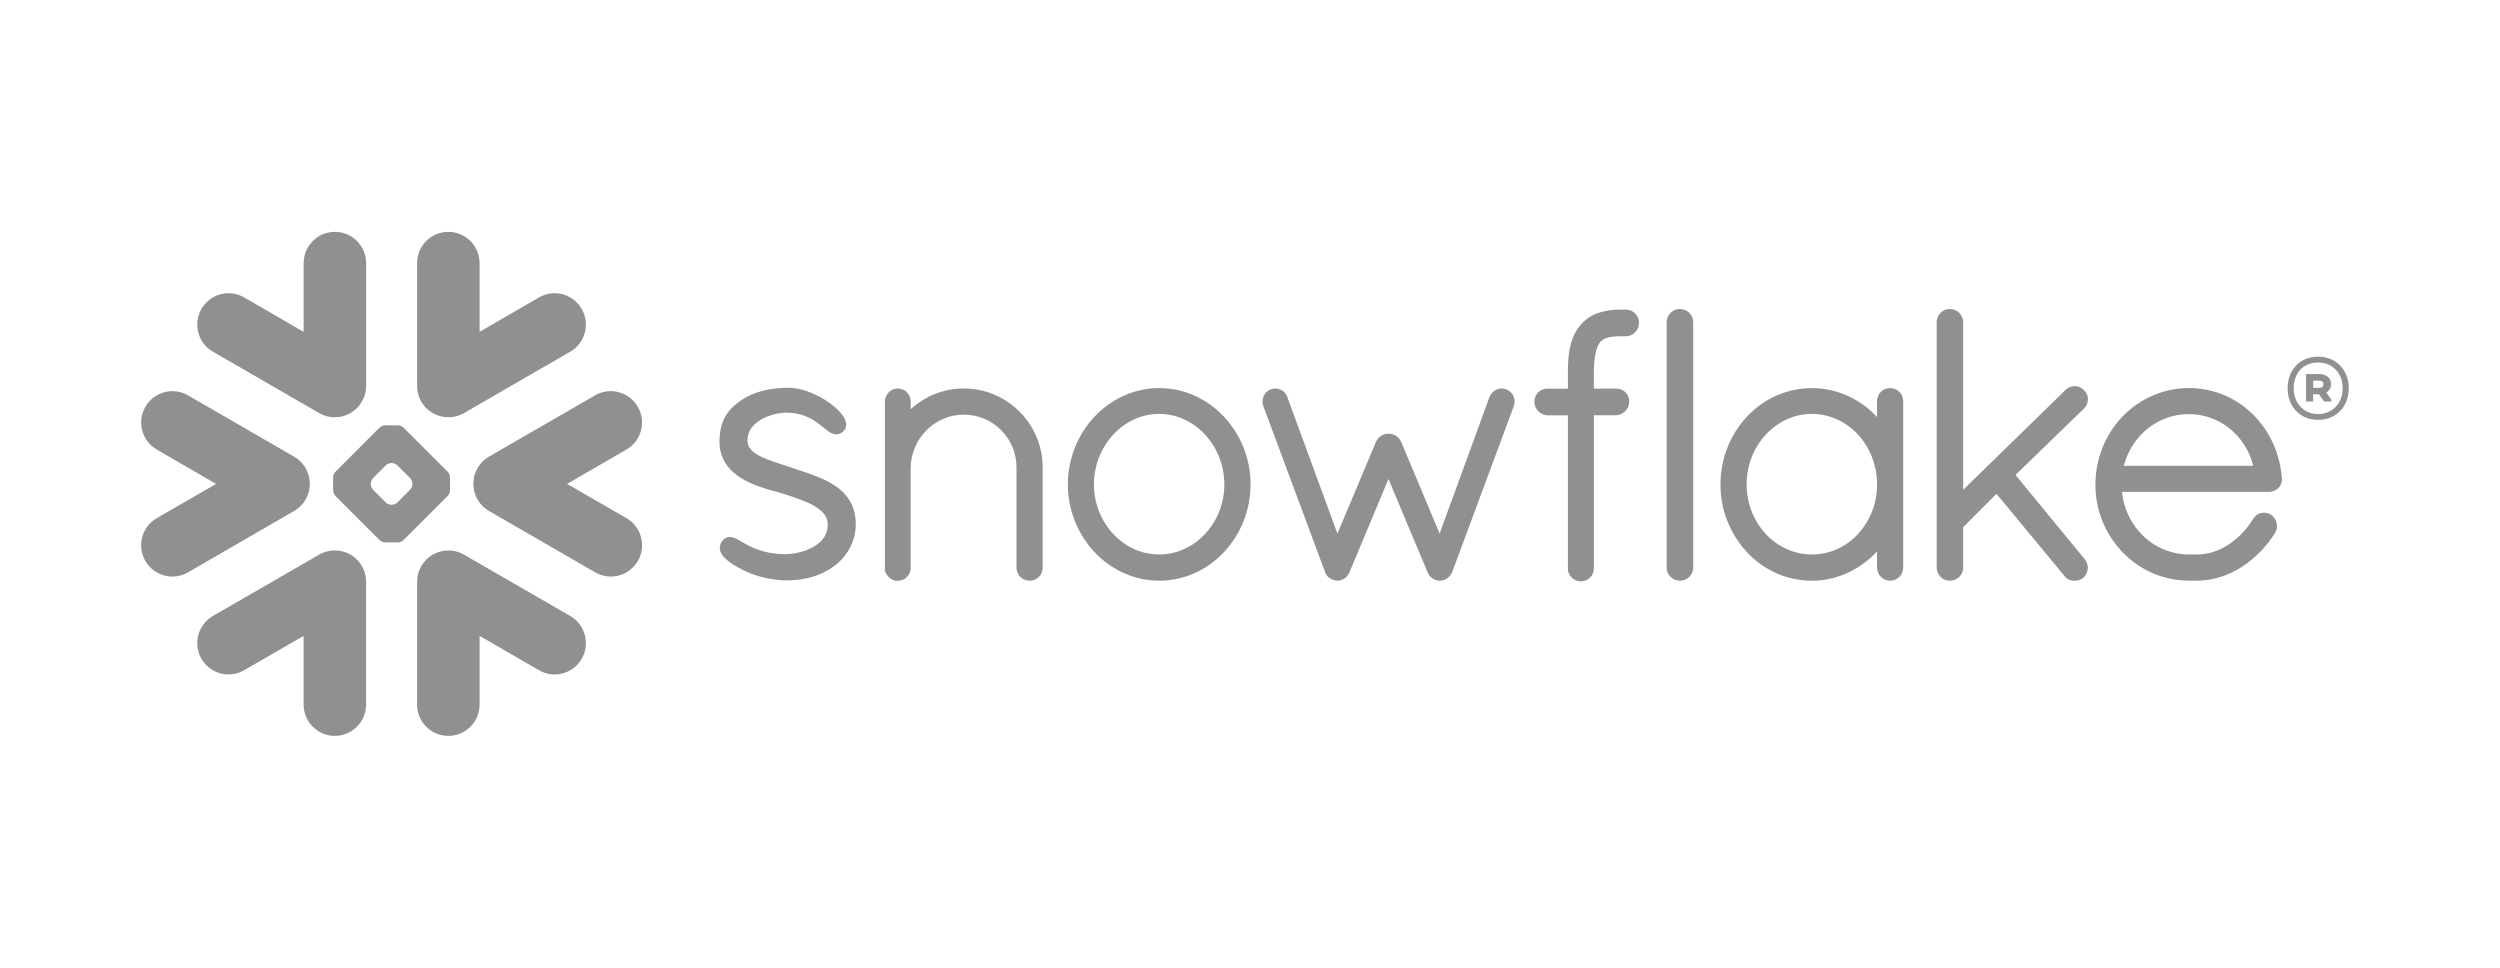
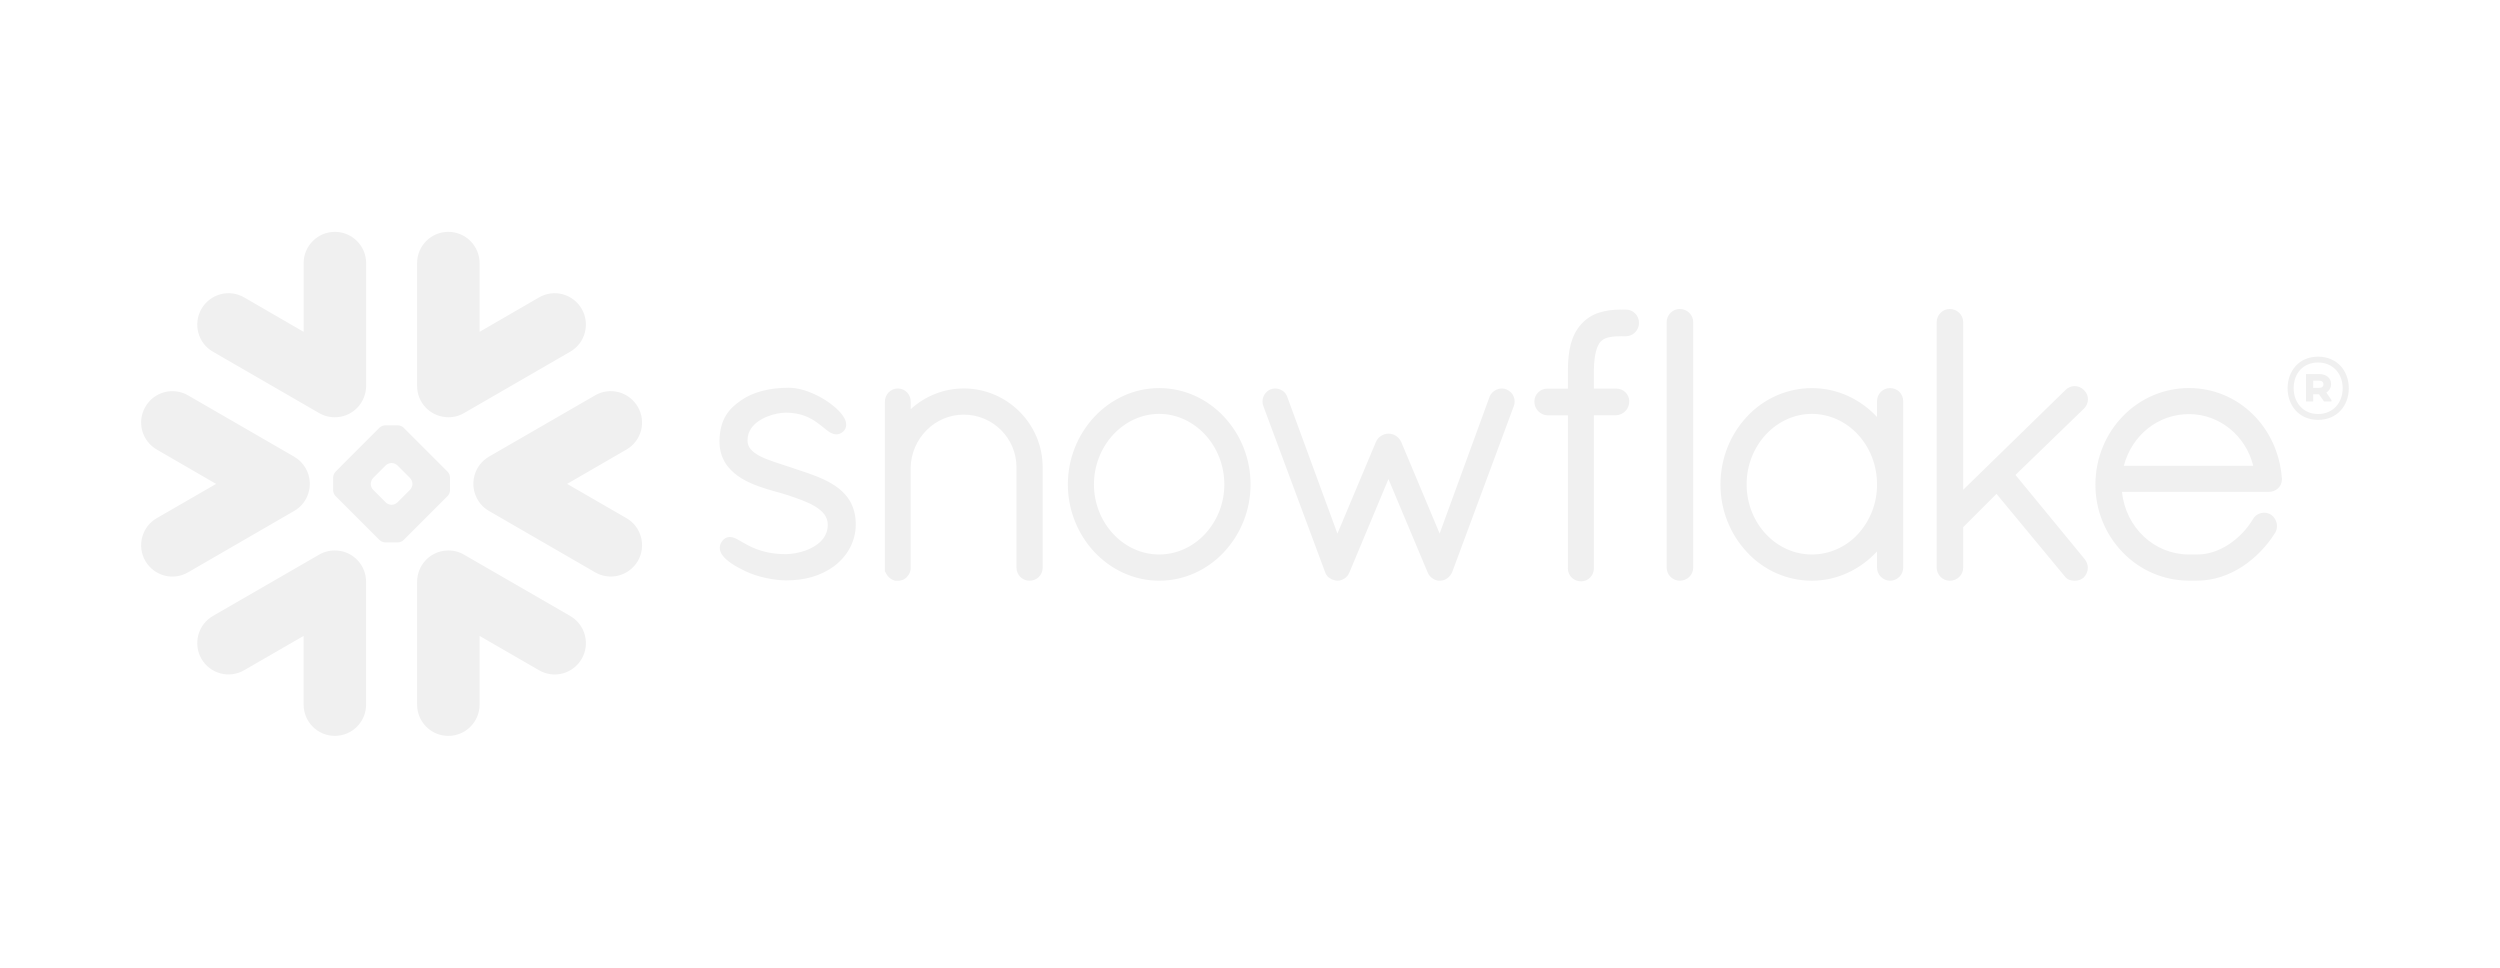
<svg xmlns="http://www.w3.org/2000/svg" width="248" height="96" viewBox="0 0 248 96" fill="none">
-   <path fill-rule="evenodd" clip-rule="evenodd" d="M230.045 37.765H229.468V38.476H230.045C230.314 38.476 230.487 38.354 230.487 38.128C230.487 37.887 230.325 37.765 230.045 37.765ZM228.756 37.106H230.06C230.77 37.106 231.241 37.495 231.241 38.103C231.244 38.272 231.201 38.438 231.118 38.585C231.035 38.732 230.915 38.853 230.77 38.937L231.28 39.678V39.825H230.541L230.045 39.112H229.468V39.825H228.756V37.106ZM232.393 38.515C232.393 37.062 231.428 35.961 229.948 35.961C228.497 35.961 227.532 37.009 227.532 38.515C227.532 39.953 228.497 41.071 229.948 41.071C231.428 41.071 232.393 39.968 232.393 38.515ZM233 38.515C233 40.223 231.859 41.651 229.953 41.651C228.06 41.651 226.93 40.214 226.93 38.515C226.93 36.809 228.057 35.381 229.953 35.381C231.859 35.384 233 36.807 233 38.515ZM62.144 44.595L56.258 48.002L62.144 51.401C62.496 51.601 62.804 51.871 63.052 52.194C63.3 52.517 63.482 52.887 63.588 53.282C63.693 53.677 63.72 54.09 63.667 54.496C63.614 54.901 63.481 55.292 63.277 55.646C62.858 56.359 62.181 56.877 61.389 57.089C60.598 57.301 59.757 57.189 59.046 56.779L48.505 50.685C47.83 50.299 47.326 49.664 47.098 48.912C46.995 48.586 46.947 48.244 46.958 47.902C46.965 47.657 47.001 47.413 47.066 47.168C47.276 46.41 47.769 45.73 48.501 45.302L59.038 39.217C59.75 38.804 60.593 38.693 61.385 38.907C62.177 39.12 62.855 39.641 63.271 40.357C64.135 41.842 63.63 43.735 62.144 44.595ZM56.571 61.108L46.038 55.026C45.495 54.708 44.868 54.566 44.243 54.619C43.468 54.672 42.742 55.02 42.209 55.594C41.677 56.168 41.38 56.925 41.376 57.713V69.894C41.376 71.612 42.757 73 44.474 73C46.189 73 47.575 71.609 47.575 69.894V63.082L53.473 66.489C54.183 66.904 55.026 67.017 55.819 66.805C56.611 66.593 57.289 66.073 57.706 65.356C58.561 63.872 58.057 61.968 56.571 61.108ZM44.416 49.194L40.036 53.572C39.886 53.714 39.691 53.797 39.486 53.807H38.201C37.997 53.795 37.803 53.712 37.652 53.572L33.273 49.194C33.137 49.045 33.057 48.851 33.047 48.648V47.357C33.057 47.152 33.137 46.956 33.273 46.804L37.649 42.424C37.801 42.286 37.994 42.205 38.198 42.195H39.486C39.69 42.204 39.885 42.285 40.036 42.424L44.416 46.804C44.552 46.956 44.632 47.152 44.642 47.357V48.648C44.642 48.819 44.542 49.069 44.416 49.194ZM40.915 47.979C40.901 47.773 40.819 47.578 40.683 47.426L39.416 46.16C39.263 46.022 39.069 45.941 38.866 45.931H38.815C38.613 45.942 38.42 46.023 38.27 46.16L37.003 47.426C36.869 47.579 36.791 47.774 36.781 47.979V48.029C36.781 48.206 36.878 48.451 37.003 48.576L38.27 49.844C38.396 49.969 38.639 50.076 38.815 50.076H38.866C39.07 50.064 39.263 49.982 39.416 49.844L40.683 48.576C40.82 48.426 40.902 48.233 40.915 48.029V47.979ZM21.117 34.884L31.653 40.974C32.221 41.303 32.85 41.431 33.452 41.381C34.227 41.327 34.953 40.977 35.485 40.403C36.017 39.828 36.316 39.071 36.321 38.282V26.103C36.321 24.391 34.931 23 33.222 23C31.507 23 30.121 24.391 30.121 26.103V32.918L24.219 29.503C23.508 29.09 22.665 28.978 21.873 29.191C21.081 29.403 20.403 29.923 19.986 30.639C19.782 30.992 19.649 31.383 19.596 31.789C19.542 32.195 19.569 32.608 19.674 33.003C19.779 33.398 19.961 33.768 20.209 34.092C20.457 34.415 20.766 34.683 21.117 34.884ZM44.243 41.381C44.847 41.431 45.475 41.303 46.038 40.974L56.571 34.886C56.923 34.684 57.231 34.414 57.479 34.091C57.727 33.768 57.909 33.398 58.014 33.003C58.12 32.608 58.147 32.196 58.094 31.79C58.041 31.384 57.909 30.992 57.706 30.639C57.288 29.924 56.611 29.404 55.819 29.191C55.027 28.979 54.184 29.091 53.473 29.503L47.575 32.918V26.103C47.575 24.391 46.189 23 44.474 23C42.757 23 41.376 24.391 41.376 26.103V38.281C41.371 39.917 42.635 41.26 44.243 41.379V41.381ZM33.452 54.618C32.825 54.564 32.198 54.706 31.653 55.024L21.117 61.107C20.766 61.308 20.457 61.578 20.21 61.902C19.962 62.225 19.78 62.596 19.675 62.991C19.569 63.386 19.542 63.799 19.595 64.205C19.648 64.611 19.779 65.002 19.983 65.356C20.401 66.071 21.079 66.59 21.871 66.801C22.663 67.013 23.505 66.9 24.216 66.488L30.118 63.08V69.892C30.118 71.611 31.504 72.998 33.219 72.998C34.928 72.998 36.317 71.608 36.317 69.892V57.713C36.315 56.925 36.018 56.167 35.486 55.593C34.955 55.019 34.228 54.67 33.453 54.618H33.452ZM30.595 48.912C30.696 48.585 30.743 48.244 30.734 47.902C30.717 47.37 30.564 46.851 30.292 46.396C30.02 45.94 29.636 45.564 29.179 45.302L18.652 39.218C17.166 38.362 15.271 38.87 14.419 40.359C13.558 41.843 14.068 43.737 15.554 44.596L21.438 48.004L15.551 51.402C15.199 51.603 14.89 51.872 14.642 52.195C14.394 52.518 14.212 52.888 14.106 53.283C14 53.678 13.973 54.091 14.027 54.497C14.08 54.903 14.212 55.294 14.416 55.647C14.834 56.362 15.512 56.881 16.304 57.093C17.096 57.304 17.938 57.192 18.649 56.78L29.179 50.687C29.893 50.28 30.374 49.635 30.595 48.912ZM161.28 30.711H160.989C160.95 30.711 160.913 30.715 160.875 30.718C160.838 30.715 160.802 30.711 160.762 30.711C160.015 30.711 159.287 30.798 158.608 31.023C157.928 31.237 157.319 31.635 156.846 32.175L156.843 32.17V32.178C156.348 32.728 156.024 33.386 155.822 34.134C155.625 34.884 155.544 35.729 155.536 36.693V38.556H153.486C153.152 38.553 152.83 38.684 152.59 38.921C152.351 39.158 152.214 39.482 152.208 39.821C152.205 40.178 152.339 40.522 152.581 40.781C152.825 41.032 153.153 41.183 153.5 41.203H155.536V56.35L155.533 56.386C155.533 56.743 155.679 57.069 155.919 57.304C156.157 57.533 156.491 57.669 156.853 57.669C157.188 57.668 157.508 57.531 157.745 57.29C157.981 57.049 158.114 56.723 158.114 56.383V41.195H160.317C160.663 41.179 160.99 41.032 161.233 40.784C161.356 40.66 161.454 40.513 161.52 40.35C161.586 40.188 161.62 40.014 161.62 39.839V39.788C161.614 39.106 161.043 38.548 160.333 38.548H158.112V36.693C158.128 35.873 158.212 35.259 158.334 34.814C158.453 34.364 158.617 34.083 158.762 33.907C158.936 33.725 159.154 33.591 159.393 33.518C159.698 33.418 160.122 33.358 160.693 33.358H160.761C160.793 33.358 160.83 33.35 160.862 33.35C160.901 33.35 160.939 33.358 160.981 33.358H161.269C162 33.358 162.589 32.764 162.589 32.034C162.59 31.86 162.557 31.686 162.492 31.525C162.426 31.363 162.33 31.217 162.208 31.093C162.086 30.97 161.941 30.873 161.782 30.807C161.623 30.741 161.452 30.709 161.28 30.711ZM206.729 40.535C206.853 40.414 206.952 40.269 207.021 40.109C207.089 39.949 207.125 39.776 207.127 39.601C207.126 39.43 207.09 39.261 207.02 39.105C206.951 38.949 206.851 38.809 206.725 38.695H206.729C206.725 38.689 206.721 38.689 206.721 38.689C206.721 38.681 206.715 38.681 206.715 38.681H206.71C206.47 38.438 206.145 38.301 205.806 38.3C205.464 38.303 205.137 38.443 204.895 38.689L194.748 48.588V31.953C194.748 31.237 194.149 30.651 193.413 30.651C193.244 30.651 193.076 30.685 192.92 30.751C192.763 30.817 192.621 30.914 192.502 31.036C192.26 31.278 192.121 31.608 192.117 31.953V56.312C192.119 56.482 192.154 56.651 192.22 56.807C192.286 56.964 192.382 57.106 192.502 57.225C192.745 57.469 193.072 57.607 193.413 57.61C194.149 57.61 194.748 57.032 194.748 56.316V52.293L198.051 48.99L204.787 57.126C204.911 57.313 205.084 57.441 205.256 57.51C205.45 57.582 205.641 57.61 205.809 57.61C206.114 57.616 206.412 57.519 206.656 57.333L206.672 57.322L206.688 57.305C206.82 57.178 206.926 57.026 206.999 56.857C207.072 56.688 207.111 56.507 207.113 56.322C207.11 56.006 206.997 55.7 206.793 55.46V55.457L199.936 47.113L206.721 40.542H206.729V40.537V40.535ZM188.409 38.86C188.649 39.095 188.797 39.429 188.797 39.792V56.312C188.796 56.481 188.762 56.65 188.696 56.806C188.631 56.963 188.536 57.105 188.417 57.224C188.172 57.468 187.843 57.606 187.5 57.608C187.158 57.606 186.83 57.468 186.586 57.224C186.465 57.106 186.368 56.964 186.302 56.807C186.236 56.651 186.202 56.482 186.201 56.312V54.701C184.568 56.466 182.274 57.608 179.736 57.608C178.531 57.607 177.339 57.356 176.233 56.869C175.127 56.383 174.131 55.672 173.306 54.78C171.607 52.966 170.663 50.557 170.671 48.054C170.671 45.446 171.672 43.056 173.306 41.323C174.132 40.432 175.128 39.723 176.234 39.238C177.34 38.752 178.532 38.502 179.736 38.501C182.274 38.501 184.568 39.609 186.201 41.367V39.795C186.2 39.623 186.234 39.452 186.299 39.293C186.365 39.135 186.461 38.991 186.582 38.87C186.703 38.749 186.847 38.655 187.004 38.591C187.162 38.528 187.331 38.497 187.5 38.501C187.845 38.501 188.172 38.634 188.409 38.86ZM186.201 48.054C186.201 46.101 185.465 44.351 184.288 43.085C183.113 41.826 181.498 41.06 179.736 41.057C177.987 41.057 176.38 41.826 175.191 43.085C173.946 44.431 173.257 46.209 173.266 48.054C173.266 50.005 174.013 51.741 175.191 52.996C176.372 54.251 177.984 55.005 179.736 55.005C180.59 55.004 181.435 54.825 182.218 54.48C183.001 54.135 183.707 53.631 184.291 52.999C185.53 51.66 186.213 49.89 186.201 48.054ZM81.777 47.59C80.728 47.093 79.54 46.73 78.355 46.335C77.264 45.965 76.158 45.652 75.368 45.238C74.971 45.026 74.661 44.801 74.46 44.548C74.256 44.309 74.147 44.004 74.152 43.688C74.155 43.21 74.29 42.826 74.524 42.481C74.88 41.971 75.476 41.571 76.126 41.317C76.768 41.057 77.465 40.935 77.964 40.935C79.436 40.938 80.367 41.428 81.081 41.938C81.432 42.193 81.731 42.456 82.014 42.668C82.157 42.779 82.293 42.881 82.451 42.956C82.599 43.028 82.775 43.088 82.966 43.088C83.087 43.088 83.206 43.067 83.317 43.02C83.432 42.972 83.539 42.906 83.632 42.823C83.728 42.732 83.808 42.625 83.867 42.506C83.916 42.387 83.941 42.261 83.942 42.132C83.936 41.904 83.874 41.68 83.762 41.482C83.565 41.126 83.263 40.784 82.879 40.438C82.237 39.881 81.517 39.423 80.742 39.079C79.928 38.714 79.056 38.465 78.226 38.465C76.298 38.465 74.691 38.903 73.523 39.709C72.914 40.131 72.378 40.59 72.002 41.226C71.617 41.864 71.401 42.649 71.374 43.674V43.812C71.369 44.804 71.689 45.624 72.191 46.267C72.952 47.234 74.084 47.809 75.194 48.219C76.298 48.629 77.408 48.873 78.104 49.107C79.088 49.434 80.132 49.79 80.898 50.26C81.278 50.501 81.583 50.76 81.791 51.044C81.991 51.335 82.106 51.638 82.114 52.018V52.047C82.111 52.601 81.95 53.032 81.68 53.402C81.273 53.957 80.602 54.358 79.889 54.618C79.269 54.838 78.618 54.958 77.961 54.974C76.28 54.974 75.157 54.568 74.338 54.161C73.928 53.957 73.599 53.755 73.297 53.583C73.157 53.501 73.012 53.428 72.863 53.366C72.715 53.304 72.556 53.271 72.396 53.269C72.284 53.27 72.174 53.291 72.07 53.332C71.964 53.376 71.866 53.439 71.782 53.518C71.668 53.625 71.573 53.752 71.501 53.893C71.435 54.031 71.401 54.183 71.401 54.337C71.401 54.593 71.494 54.822 71.632 55.035C71.843 55.34 72.156 55.61 72.543 55.883C72.946 56.152 73.423 56.415 73.972 56.677C75.196 57.255 76.762 57.558 77.954 57.575H77.957C79.809 57.575 81.406 57.149 82.753 56.157V56.152H82.756C84.075 55.16 84.892 53.683 84.892 52.015C84.892 51.098 84.677 50.321 84.304 49.687C83.737 48.726 82.818 48.09 81.777 47.59ZM166.632 30.65C166.462 30.65 166.294 30.684 166.137 30.75C165.98 30.816 165.838 30.912 165.718 31.034C165.597 31.154 165.501 31.296 165.435 31.454C165.369 31.611 165.334 31.78 165.333 31.951V56.31C165.333 56.481 165.367 56.65 165.433 56.807C165.499 56.964 165.596 57.106 165.718 57.224C165.962 57.467 166.29 57.605 166.632 57.608C167.368 57.608 167.964 57.03 167.967 56.315V31.951C167.964 31.233 167.371 30.65 166.632 30.65ZM226.366 47.438V47.568C226.366 47.927 226.205 48.251 225.96 48.463C225.71 48.68 225.391 48.798 225.062 48.794H210.501C210.871 52.352 213.712 54.982 217.096 55.005H217.954C219.075 55.01 220.165 54.621 221.128 53.982C222.093 53.336 222.906 52.481 223.508 51.479C223.622 51.282 223.789 51.121 223.989 51.015C224.185 50.91 224.404 50.858 224.626 50.862C224.847 50.867 225.064 50.928 225.256 51.04L225.271 51.048L225.285 51.059C225.465 51.184 225.613 51.352 225.716 51.548C225.819 51.744 225.875 51.962 225.878 52.184C225.878 52.413 225.817 52.644 225.695 52.855L225.69 52.863L225.687 52.866C224.854 54.2 223.749 55.336 222.446 56.199C221.125 57.058 219.596 57.6 217.954 57.6H217.083C215.864 57.592 214.659 57.337 213.537 56.852C212.416 56.366 211.402 55.659 210.552 54.772C208.827 52.986 207.863 50.583 207.866 48.082C207.866 45.435 208.897 43.038 210.574 41.301C211.43 40.412 212.454 39.705 213.584 39.223C214.714 38.741 215.928 38.494 217.153 38.495C219.612 38.495 221.824 39.476 223.462 41.079C225.099 42.682 226.168 44.912 226.359 47.416L226.366 47.438ZM223.522 46.209C222.783 43.21 220.155 41.076 217.153 41.079C214.077 41.079 211.485 43.168 210.681 46.209H223.522ZM95.613 38.534C93.665 38.535 91.787 39.269 90.342 40.593V39.839C90.343 39.5 90.214 39.173 89.983 38.929C89.866 38.806 89.726 38.708 89.572 38.641C89.417 38.574 89.25 38.539 89.082 38.539C88.909 38.536 88.737 38.57 88.577 38.636C88.416 38.703 88.271 38.801 88.149 38.926C87.914 39.17 87.782 39.498 87.782 39.839V56.702L87.836 56.757L87.841 56.763C87.861 56.825 87.89 56.885 87.926 56.94C88.103 57.252 88.392 57.489 88.752 57.594L88.802 57.61H89.082C89.274 57.609 89.463 57.566 89.636 57.485C89.792 57.407 89.928 57.293 90.034 57.152H90.037C90.052 57.136 90.055 57.121 90.069 57.105C90.14 57.02 90.199 56.925 90.245 56.824C90.282 56.724 90.306 56.627 90.325 56.555L90.335 56.508V46.382C90.368 44.983 90.937 43.651 91.922 42.671C92.9 41.684 94.225 41.13 95.605 41.132C97.066 41.132 98.369 41.723 99.314 42.671C100.261 43.621 100.836 44.926 100.836 46.367V56.312C100.836 56.674 100.99 57.011 101.224 57.241C101.47 57.476 101.796 57.606 102.134 57.606C102.472 57.606 102.797 57.476 103.044 57.241C103.167 57.121 103.265 56.977 103.332 56.817C103.399 56.657 103.433 56.485 103.432 56.312V46.367C103.443 42.078 99.941 38.542 95.613 38.534ZM121.417 41.334C123.115 43.146 124.06 45.552 124.055 48.052C124.058 50.552 123.113 52.956 121.417 54.769C119.791 56.508 117.519 57.605 114.99 57.605C112.485 57.605 110.209 56.505 108.575 54.768C106.878 52.956 105.931 50.551 105.931 48.051C105.931 45.551 106.878 43.146 108.575 41.334C110.209 39.598 112.486 38.498 114.99 38.498C117.519 38.501 119.791 39.598 121.417 41.334ZM121.453 48.052C121.453 46.12 120.709 44.365 119.528 43.099C118.341 41.831 116.736 41.057 114.987 41.057C113.242 41.057 111.63 41.834 110.446 43.099C109.204 44.44 108.516 46.212 108.521 48.052C108.514 49.886 109.203 51.651 110.446 52.982C111.632 54.244 113.242 55.005 114.989 55.005C116.732 55.005 118.347 54.243 119.528 52.982C120.77 51.652 121.46 49.885 121.453 48.052ZM149.469 38.646L149.461 38.642L149.455 38.639C149.308 38.573 149.149 38.539 148.989 38.537C148.737 38.541 148.491 38.614 148.277 38.749C148.053 38.889 147.877 39.095 147.771 39.339V39.346L142.812 52.927L138.993 43.826L138.986 43.821C138.877 43.576 138.697 43.371 138.47 43.232C138.252 43.092 137.998 43.018 137.74 43.019C137.482 43.019 137.229 43.094 137.012 43.235C136.787 43.374 136.61 43.578 136.502 43.821L136.499 43.826L132.671 52.935L127.692 39.357H127.689C127.604 39.107 127.436 38.894 127.215 38.753C126.998 38.615 126.748 38.54 126.493 38.537C126.325 38.537 126.159 38.572 126.005 38.639H125.997L125.991 38.645C125.767 38.75 125.577 38.918 125.445 39.129C125.312 39.34 125.241 39.585 125.241 39.835C125.241 39.993 125.272 40.151 125.333 40.309L131.462 56.788V56.796C131.513 56.929 131.585 57.052 131.678 57.16C131.758 57.25 131.856 57.323 131.964 57.376C131.985 57.393 132.015 57.422 132.066 57.45C132.122 57.483 132.183 57.505 132.247 57.514C132.355 57.55 132.503 57.605 132.697 57.605C132.943 57.605 133.174 57.514 133.382 57.382C133.591 57.245 133.752 57.045 133.843 56.81L133.856 56.799L137.734 47.521L141.614 56.76H141.617C141.707 57.008 141.865 57.197 142.045 57.335C142.238 57.479 142.453 57.569 142.68 57.605H142.841C142.995 57.605 143.146 57.575 143.273 57.527C143.391 57.481 143.502 57.418 143.602 57.34C143.811 57.178 143.974 56.963 144.073 56.716V56.71L150.162 40.303C150.286 39.99 150.282 39.64 150.153 39.329C150.023 39.019 149.777 38.773 149.469 38.646Z" fill="#909090" />
+   <path fill-rule="evenodd" clip-rule="evenodd" d="M230.045 37.765H229.468V38.476H230.045C230.314 38.476 230.487 38.354 230.487 38.128C230.487 37.887 230.325 37.765 230.045 37.765ZM228.756 37.106H230.06C230.77 37.106 231.241 37.495 231.241 38.103C231.244 38.272 231.201 38.438 231.118 38.585C231.035 38.732 230.915 38.853 230.77 38.937L231.28 39.678V39.825H230.541L230.045 39.112H229.468V39.825H228.756V37.106ZM232.393 38.515C232.393 37.062 231.428 35.961 229.948 35.961C228.497 35.961 227.532 37.009 227.532 38.515C227.532 39.953 228.497 41.071 229.948 41.071C231.428 41.071 232.393 39.968 232.393 38.515ZM233 38.515C233 40.223 231.859 41.651 229.953 41.651C228.06 41.651 226.93 40.214 226.93 38.515C226.93 36.809 228.057 35.381 229.953 35.381C231.859 35.384 233 36.807 233 38.515ZM62.144 44.595L56.258 48.002L62.144 51.401C62.496 51.601 62.804 51.871 63.052 52.194C63.3 52.517 63.482 52.887 63.588 53.282C63.693 53.677 63.72 54.09 63.667 54.496C63.614 54.901 63.481 55.292 63.277 55.646C62.858 56.359 62.181 56.877 61.389 57.089C60.598 57.301 59.757 57.189 59.046 56.779L48.505 50.685C47.83 50.299 47.326 49.664 47.098 48.912C46.995 48.586 46.947 48.244 46.958 47.902C46.965 47.657 47.001 47.413 47.066 47.168C47.276 46.41 47.769 45.73 48.501 45.302L59.038 39.217C59.75 38.804 60.593 38.693 61.385 38.907C62.177 39.12 62.855 39.641 63.271 40.357C64.135 41.842 63.63 43.735 62.144 44.595ZM56.571 61.108L46.038 55.026C45.495 54.708 44.868 54.566 44.243 54.619C43.468 54.672 42.742 55.02 42.209 55.594C41.677 56.168 41.38 56.925 41.376 57.713V69.894C41.376 71.612 42.757 73 44.474 73C46.189 73 47.575 71.609 47.575 69.894V63.082L53.473 66.489C54.183 66.904 55.026 67.017 55.819 66.805C56.611 66.593 57.289 66.073 57.706 65.356C58.561 63.872 58.057 61.968 56.571 61.108ZM44.416 49.194L40.036 53.572C39.886 53.714 39.691 53.797 39.486 53.807H38.201C37.997 53.795 37.803 53.712 37.652 53.572L33.273 49.194C33.137 49.045 33.057 48.851 33.047 48.648V47.357C33.057 47.152 33.137 46.956 33.273 46.804L37.649 42.424C37.801 42.286 37.994 42.205 38.198 42.195H39.486C39.69 42.204 39.885 42.285 40.036 42.424L44.416 46.804C44.552 46.956 44.632 47.152 44.642 47.357V48.648C44.642 48.819 44.542 49.069 44.416 49.194ZM40.915 47.979C40.901 47.773 40.819 47.578 40.683 47.426L39.416 46.16C39.263 46.022 39.069 45.941 38.866 45.931H38.815C38.613 45.942 38.42 46.023 38.27 46.16L37.003 47.426C36.869 47.579 36.791 47.774 36.781 47.979V48.029C36.781 48.206 36.878 48.451 37.003 48.576L38.27 49.844C38.396 49.969 38.639 50.076 38.815 50.076H38.866C39.07 50.064 39.263 49.982 39.416 49.844L40.683 48.576C40.82 48.426 40.902 48.233 40.915 48.029V47.979ZM21.117 34.884L31.653 40.974C32.221 41.303 32.85 41.431 33.452 41.381C34.227 41.327 34.953 40.977 35.485 40.403C36.017 39.828 36.316 39.071 36.321 38.282V26.103C36.321 24.391 34.931 23 33.222 23C31.507 23 30.121 24.391 30.121 26.103V32.918L24.219 29.503C23.508 29.09 22.665 28.978 21.873 29.191C21.081 29.403 20.403 29.923 19.986 30.639C19.782 30.992 19.649 31.383 19.596 31.789C19.542 32.195 19.569 32.608 19.674 33.003C19.779 33.398 19.961 33.768 20.209 34.092C20.457 34.415 20.766 34.683 21.117 34.884ZM44.243 41.381C44.847 41.431 45.475 41.303 46.038 40.974L56.571 34.886C56.923 34.684 57.231 34.414 57.479 34.091C57.727 33.768 57.909 33.398 58.014 33.003C58.12 32.608 58.147 32.196 58.094 31.79C58.041 31.384 57.909 30.992 57.706 30.639C57.288 29.924 56.611 29.404 55.819 29.191C55.027 28.979 54.184 29.091 53.473 29.503L47.575 32.918V26.103C47.575 24.391 46.189 23 44.474 23C42.757 23 41.376 24.391 41.376 26.103V38.281C41.371 39.917 42.635 41.26 44.243 41.379V41.381ZM33.452 54.618C32.825 54.564 32.198 54.706 31.653 55.024L21.117 61.107C20.766 61.308 20.457 61.578 20.21 61.902C19.962 62.225 19.78 62.596 19.675 62.991C19.569 63.386 19.542 63.799 19.595 64.205C19.648 64.611 19.779 65.002 19.983 65.356C20.401 66.071 21.079 66.59 21.871 66.801C22.663 67.013 23.505 66.9 24.216 66.488L30.118 63.08V69.892C30.118 71.611 31.504 72.998 33.219 72.998C34.928 72.998 36.317 71.608 36.317 69.892V57.713C36.315 56.925 36.018 56.167 35.486 55.593C34.955 55.019 34.228 54.67 33.453 54.618H33.452ZM30.595 48.912C30.696 48.585 30.743 48.244 30.734 47.902C30.717 47.37 30.564 46.851 30.292 46.396C30.02 45.94 29.636 45.564 29.179 45.302L18.652 39.218C17.166 38.362 15.271 38.87 14.419 40.359C13.558 41.843 14.068 43.737 15.554 44.596L21.438 48.004L15.551 51.402C15.199 51.603 14.89 51.872 14.642 52.195C14.394 52.518 14.212 52.888 14.106 53.283C14 53.678 13.973 54.091 14.027 54.497C14.08 54.903 14.212 55.294 14.416 55.647C14.834 56.362 15.512 56.881 16.304 57.093C17.096 57.304 17.938 57.192 18.649 56.78L29.179 50.687C29.893 50.28 30.374 49.635 30.595 48.912ZM161.28 30.711H160.989C160.95 30.711 160.913 30.715 160.875 30.718C160.838 30.715 160.802 30.711 160.762 30.711C160.015 30.711 159.287 30.798 158.608 31.023C157.928 31.237 157.319 31.635 156.846 32.175L156.843 32.17V32.178C156.348 32.728 156.024 33.386 155.822 34.134C155.625 34.884 155.544 35.729 155.536 36.693V38.556H153.486C153.152 38.553 152.83 38.684 152.59 38.921C152.351 39.158 152.214 39.482 152.208 39.821C152.205 40.178 152.339 40.522 152.581 40.781C152.825 41.032 153.153 41.183 153.5 41.203H155.536V56.35L155.533 56.386C155.533 56.743 155.679 57.069 155.919 57.304C156.157 57.533 156.491 57.669 156.853 57.669C157.188 57.668 157.508 57.531 157.745 57.29C157.981 57.049 158.114 56.723 158.114 56.383V41.195H160.317C160.663 41.179 160.99 41.032 161.233 40.784C161.356 40.66 161.454 40.513 161.52 40.35C161.586 40.188 161.62 40.014 161.62 39.839V39.788C161.614 39.106 161.043 38.548 160.333 38.548H158.112V36.693C158.128 35.873 158.212 35.259 158.334 34.814C158.453 34.364 158.617 34.083 158.762 33.907C158.936 33.725 159.154 33.591 159.393 33.518C159.698 33.418 160.122 33.358 160.693 33.358H160.761C160.793 33.358 160.83 33.35 160.862 33.35C160.901 33.35 160.939 33.358 160.981 33.358H161.269C162 33.358 162.589 32.764 162.589 32.034C162.59 31.86 162.557 31.686 162.492 31.525C162.426 31.363 162.33 31.217 162.208 31.093C162.086 30.97 161.941 30.873 161.782 30.807C161.623 30.741 161.452 30.709 161.28 30.711ZM206.729 40.535C206.853 40.414 206.952 40.269 207.021 40.109C207.089 39.949 207.125 39.776 207.127 39.601C207.126 39.43 207.09 39.261 207.02 39.105C206.951 38.949 206.851 38.809 206.725 38.695H206.729C206.725 38.689 206.721 38.689 206.721 38.689C206.721 38.681 206.715 38.681 206.715 38.681H206.71C206.47 38.438 206.145 38.301 205.806 38.3C205.464 38.303 205.137 38.443 204.895 38.689L194.748 48.588V31.953C194.748 31.237 194.149 30.651 193.413 30.651C193.244 30.651 193.076 30.685 192.92 30.751C192.763 30.817 192.621 30.914 192.502 31.036C192.26 31.278 192.121 31.608 192.117 31.953V56.312C192.119 56.482 192.154 56.651 192.22 56.807C192.286 56.964 192.382 57.106 192.502 57.225C192.745 57.469 193.072 57.607 193.413 57.61C194.149 57.61 194.748 57.032 194.748 56.316V52.293L198.051 48.99L204.787 57.126C204.911 57.313 205.084 57.441 205.256 57.51C205.45 57.582 205.641 57.61 205.809 57.61C206.114 57.616 206.412 57.519 206.656 57.333L206.672 57.322L206.688 57.305C206.82 57.178 206.926 57.026 206.999 56.857C207.072 56.688 207.111 56.507 207.113 56.322C207.11 56.006 206.997 55.7 206.793 55.46V55.457L199.936 47.113L206.721 40.542H206.729V40.537V40.535ZM188.409 38.86C188.649 39.095 188.797 39.429 188.797 39.792V56.312C188.796 56.481 188.762 56.65 188.696 56.806C188.631 56.963 188.536 57.105 188.417 57.224C188.172 57.468 187.843 57.606 187.5 57.608C187.158 57.606 186.83 57.468 186.586 57.224C186.465 57.106 186.368 56.964 186.302 56.807C186.236 56.651 186.202 56.482 186.201 56.312V54.701C184.568 56.466 182.274 57.608 179.736 57.608C178.531 57.607 177.339 57.356 176.233 56.869C175.127 56.383 174.131 55.672 173.306 54.78C171.607 52.966 170.663 50.557 170.671 48.054C170.671 45.446 171.672 43.056 173.306 41.323C174.132 40.432 175.128 39.723 176.234 39.238C177.34 38.752 178.532 38.502 179.736 38.501C182.274 38.501 184.568 39.609 186.201 41.367V39.795C186.2 39.623 186.234 39.452 186.299 39.293C186.365 39.135 186.461 38.991 186.582 38.87C186.703 38.749 186.847 38.655 187.004 38.591C187.162 38.528 187.331 38.497 187.5 38.501C187.845 38.501 188.172 38.634 188.409 38.86ZM186.201 48.054C186.201 46.101 185.465 44.351 184.288 43.085C183.113 41.826 181.498 41.06 179.736 41.057C177.987 41.057 176.38 41.826 175.191 43.085C173.946 44.431 173.257 46.209 173.266 48.054C173.266 50.005 174.013 51.741 175.191 52.996C176.372 54.251 177.984 55.005 179.736 55.005C180.59 55.004 181.435 54.825 182.218 54.48C183.001 54.135 183.707 53.631 184.291 52.999C185.53 51.66 186.213 49.89 186.201 48.054ZM81.777 47.59C80.728 47.093 79.54 46.73 78.355 46.335C77.264 45.965 76.158 45.652 75.368 45.238C74.971 45.026 74.661 44.801 74.46 44.548C74.256 44.309 74.147 44.004 74.152 43.688C74.155 43.21 74.29 42.826 74.524 42.481C74.88 41.971 75.476 41.571 76.126 41.317C76.768 41.057 77.465 40.935 77.964 40.935C79.436 40.938 80.367 41.428 81.081 41.938C81.432 42.193 81.731 42.456 82.014 42.668C82.157 42.779 82.293 42.881 82.451 42.956C82.599 43.028 82.775 43.088 82.966 43.088C83.087 43.088 83.206 43.067 83.317 43.02C83.432 42.972 83.539 42.906 83.632 42.823C83.728 42.732 83.808 42.625 83.867 42.506C83.916 42.387 83.941 42.261 83.942 42.132C83.936 41.904 83.874 41.68 83.762 41.482C83.565 41.126 83.263 40.784 82.879 40.438C82.237 39.881 81.517 39.423 80.742 39.079C79.928 38.714 79.056 38.465 78.226 38.465C76.298 38.465 74.691 38.903 73.523 39.709C72.914 40.131 72.378 40.59 72.002 41.226C71.617 41.864 71.401 42.649 71.374 43.674V43.812C71.369 44.804 71.689 45.624 72.191 46.267C72.952 47.234 74.084 47.809 75.194 48.219C76.298 48.629 77.408 48.873 78.104 49.107C79.088 49.434 80.132 49.79 80.898 50.26C81.278 50.501 81.583 50.76 81.791 51.044C81.991 51.335 82.106 51.638 82.114 52.018V52.047C82.111 52.601 81.95 53.032 81.68 53.402C81.273 53.957 80.602 54.358 79.889 54.618C79.269 54.838 78.618 54.958 77.961 54.974C76.28 54.974 75.157 54.568 74.338 54.161C73.928 53.957 73.599 53.755 73.297 53.583C73.157 53.501 73.012 53.428 72.863 53.366C72.715 53.304 72.556 53.271 72.396 53.269C72.284 53.27 72.174 53.291 72.07 53.332C71.964 53.376 71.866 53.439 71.782 53.518C71.668 53.625 71.573 53.752 71.501 53.893C71.435 54.031 71.401 54.183 71.401 54.337C71.401 54.593 71.494 54.822 71.632 55.035C71.843 55.34 72.156 55.61 72.543 55.883C72.946 56.152 73.423 56.415 73.972 56.677C75.196 57.255 76.762 57.558 77.954 57.575H77.957C79.809 57.575 81.406 57.149 82.753 56.157V56.152H82.756C84.075 55.16 84.892 53.683 84.892 52.015C84.892 51.098 84.677 50.321 84.304 49.687C83.737 48.726 82.818 48.09 81.777 47.59ZM166.632 30.65C166.462 30.65 166.294 30.684 166.137 30.75C165.98 30.816 165.838 30.912 165.718 31.034C165.597 31.154 165.501 31.296 165.435 31.454C165.369 31.611 165.334 31.78 165.333 31.951V56.31C165.333 56.481 165.367 56.65 165.433 56.807C165.499 56.964 165.596 57.106 165.718 57.224C165.962 57.467 166.29 57.605 166.632 57.608C167.368 57.608 167.964 57.03 167.967 56.315V31.951C167.964 31.233 167.371 30.65 166.632 30.65ZM226.366 47.438V47.568C226.366 47.927 226.205 48.251 225.96 48.463C225.71 48.68 225.391 48.798 225.062 48.794H210.501C210.871 52.352 213.712 54.982 217.096 55.005H217.954C219.075 55.01 220.165 54.621 221.128 53.982C222.093 53.336 222.906 52.481 223.508 51.479C223.622 51.282 223.789 51.121 223.989 51.015C224.185 50.91 224.404 50.858 224.626 50.862C224.847 50.867 225.064 50.928 225.256 51.04L225.271 51.048L225.285 51.059C225.465 51.184 225.613 51.352 225.716 51.548C225.819 51.744 225.875 51.962 225.878 52.184C225.878 52.413 225.817 52.644 225.695 52.855L225.69 52.863L225.687 52.866C224.854 54.2 223.749 55.336 222.446 56.199C221.125 57.058 219.596 57.6 217.954 57.6H217.083C215.864 57.592 214.659 57.337 213.537 56.852C212.416 56.366 211.402 55.659 210.552 54.772C208.827 52.986 207.863 50.583 207.866 48.082C207.866 45.435 208.897 43.038 210.574 41.301C211.43 40.412 212.454 39.705 213.584 39.223C214.714 38.741 215.928 38.494 217.153 38.495C219.612 38.495 221.824 39.476 223.462 41.079C225.099 42.682 226.168 44.912 226.359 47.416L226.366 47.438ZM223.522 46.209C222.783 43.21 220.155 41.076 217.153 41.079C214.077 41.079 211.485 43.168 210.681 46.209H223.522ZM95.613 38.534C93.665 38.535 91.787 39.269 90.342 40.593V39.839C90.343 39.5 90.214 39.173 89.983 38.929C89.866 38.806 89.726 38.708 89.572 38.641C89.417 38.574 89.25 38.539 89.082 38.539C88.909 38.536 88.737 38.57 88.577 38.636C88.416 38.703 88.271 38.801 88.149 38.926C87.914 39.17 87.782 39.498 87.782 39.839V56.702L87.836 56.757L87.841 56.763C87.861 56.825 87.89 56.885 87.926 56.94C88.103 57.252 88.392 57.489 88.752 57.594L88.802 57.61H89.082C89.274 57.609 89.463 57.566 89.636 57.485C89.792 57.407 89.928 57.293 90.034 57.152H90.037C90.052 57.136 90.055 57.121 90.069 57.105C90.14 57.02 90.199 56.925 90.245 56.824C90.282 56.724 90.306 56.627 90.325 56.555L90.335 56.508V46.382C90.368 44.983 90.937 43.651 91.922 42.671C92.9 41.684 94.225 41.13 95.605 41.132C97.066 41.132 98.369 41.723 99.314 42.671C100.261 43.621 100.836 44.926 100.836 46.367V56.312C100.836 56.674 100.99 57.011 101.224 57.241C101.47 57.476 101.796 57.606 102.134 57.606C102.472 57.606 102.797 57.476 103.044 57.241C103.167 57.121 103.265 56.977 103.332 56.817C103.399 56.657 103.433 56.485 103.432 56.312V46.367C103.443 42.078 99.941 38.542 95.613 38.534ZM121.417 41.334C123.115 43.146 124.06 45.552 124.055 48.052C124.058 50.552 123.113 52.956 121.417 54.769C119.791 56.508 117.519 57.605 114.99 57.605C112.485 57.605 110.209 56.505 108.575 54.768C106.878 52.956 105.931 50.551 105.931 48.051C105.931 45.551 106.878 43.146 108.575 41.334C110.209 39.598 112.486 38.498 114.99 38.498C117.519 38.501 119.791 39.598 121.417 41.334ZM121.453 48.052C121.453 46.12 120.709 44.365 119.528 43.099C118.341 41.831 116.736 41.057 114.987 41.057C113.242 41.057 111.63 41.834 110.446 43.099C109.204 44.44 108.516 46.212 108.521 48.052C108.514 49.886 109.203 51.651 110.446 52.982C111.632 54.244 113.242 55.005 114.989 55.005C116.732 55.005 118.347 54.243 119.528 52.982C120.77 51.652 121.46 49.885 121.453 48.052ZM149.469 38.646L149.461 38.642L149.455 38.639C149.308 38.573 149.149 38.539 148.989 38.537C148.737 38.541 148.491 38.614 148.277 38.749C148.053 38.889 147.877 39.095 147.771 39.339V39.346L142.812 52.927L138.993 43.826L138.986 43.821C138.877 43.576 138.697 43.371 138.47 43.232C138.252 43.092 137.998 43.018 137.74 43.019C137.482 43.019 137.229 43.094 137.012 43.235C136.787 43.374 136.61 43.578 136.502 43.821L136.499 43.826L132.671 52.935L127.692 39.357H127.689C127.604 39.107 127.436 38.894 127.215 38.753C126.998 38.615 126.748 38.54 126.493 38.537C126.325 38.537 126.159 38.572 126.005 38.639H125.997L125.991 38.645C125.767 38.75 125.577 38.918 125.445 39.129C125.312 39.34 125.241 39.585 125.241 39.835C125.241 39.993 125.272 40.151 125.333 40.309L131.462 56.788V56.796C131.513 56.929 131.585 57.052 131.678 57.16C131.758 57.25 131.856 57.323 131.964 57.376C131.985 57.393 132.015 57.422 132.066 57.45C132.122 57.483 132.183 57.505 132.247 57.514C132.355 57.55 132.503 57.605 132.697 57.605C132.943 57.605 133.174 57.514 133.382 57.382C133.591 57.245 133.752 57.045 133.843 56.81L133.856 56.799L137.734 47.521L141.614 56.76H141.617C141.707 57.008 141.865 57.197 142.045 57.335C142.238 57.479 142.453 57.569 142.68 57.605H142.841C142.995 57.605 143.146 57.575 143.273 57.527C143.391 57.481 143.502 57.418 143.602 57.34C143.811 57.178 143.974 56.963 144.073 56.716V56.71L150.162 40.303C150.286 39.99 150.282 39.64 150.153 39.329C150.023 39.019 149.777 38.773 149.469 38.646Z" fill="#F0F0F0" />
</svg>
